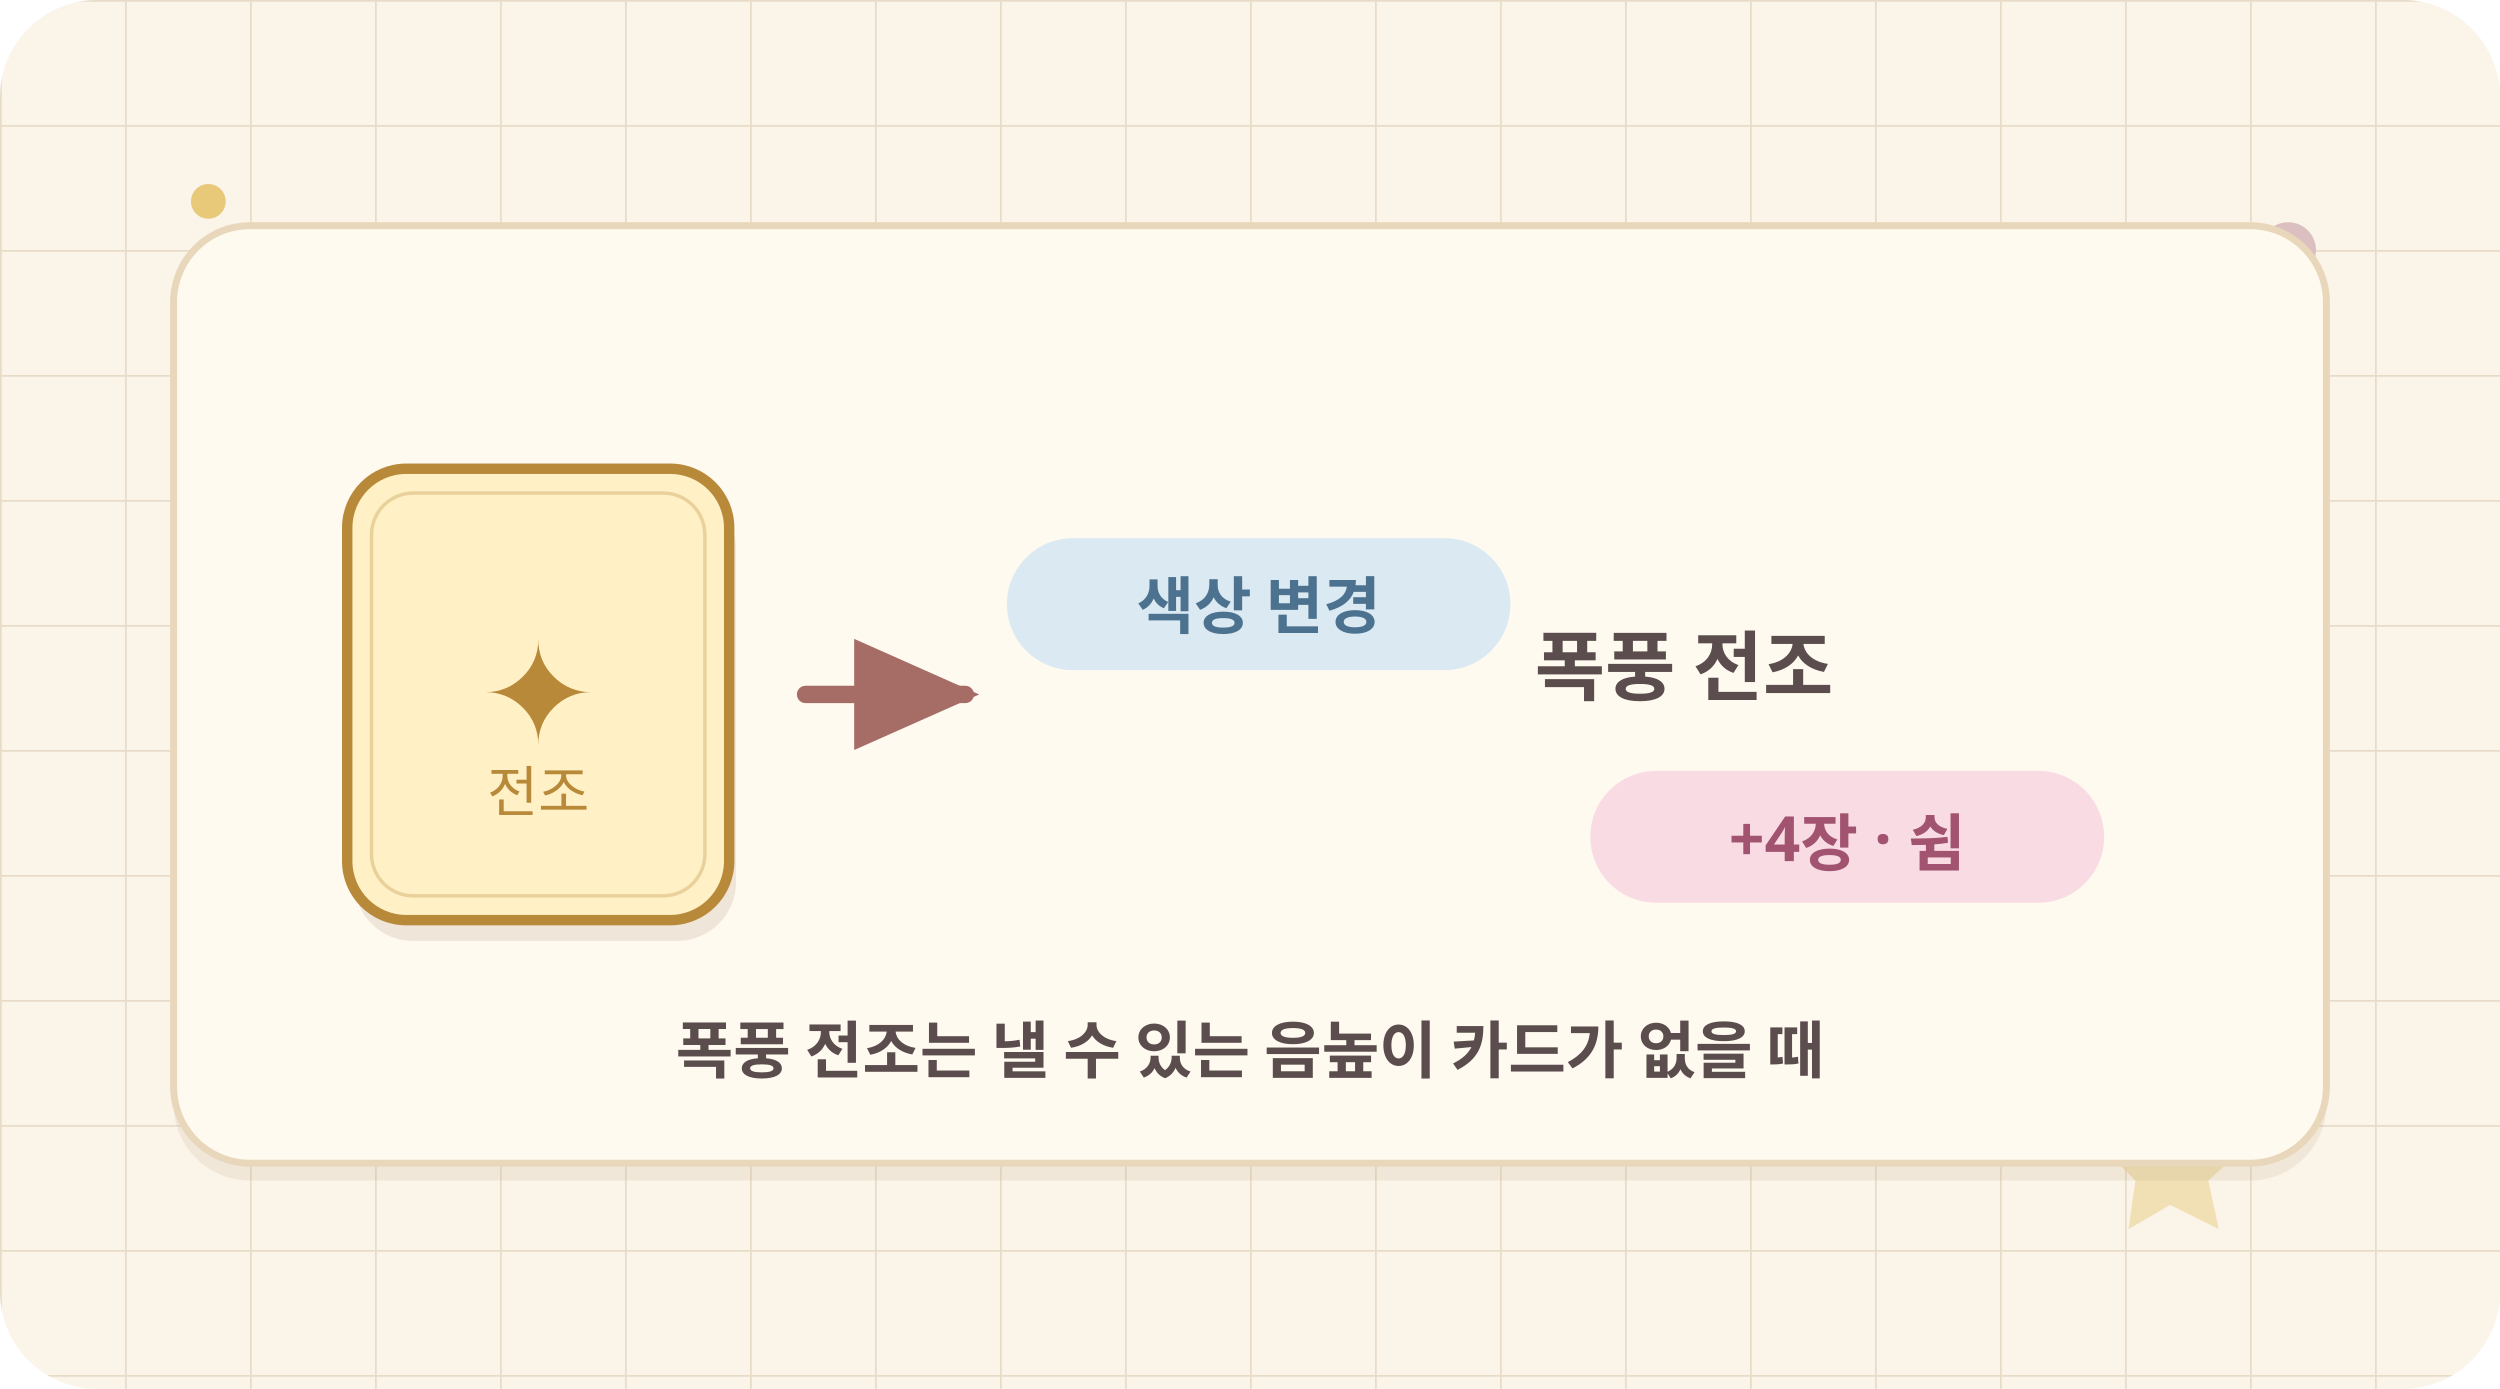
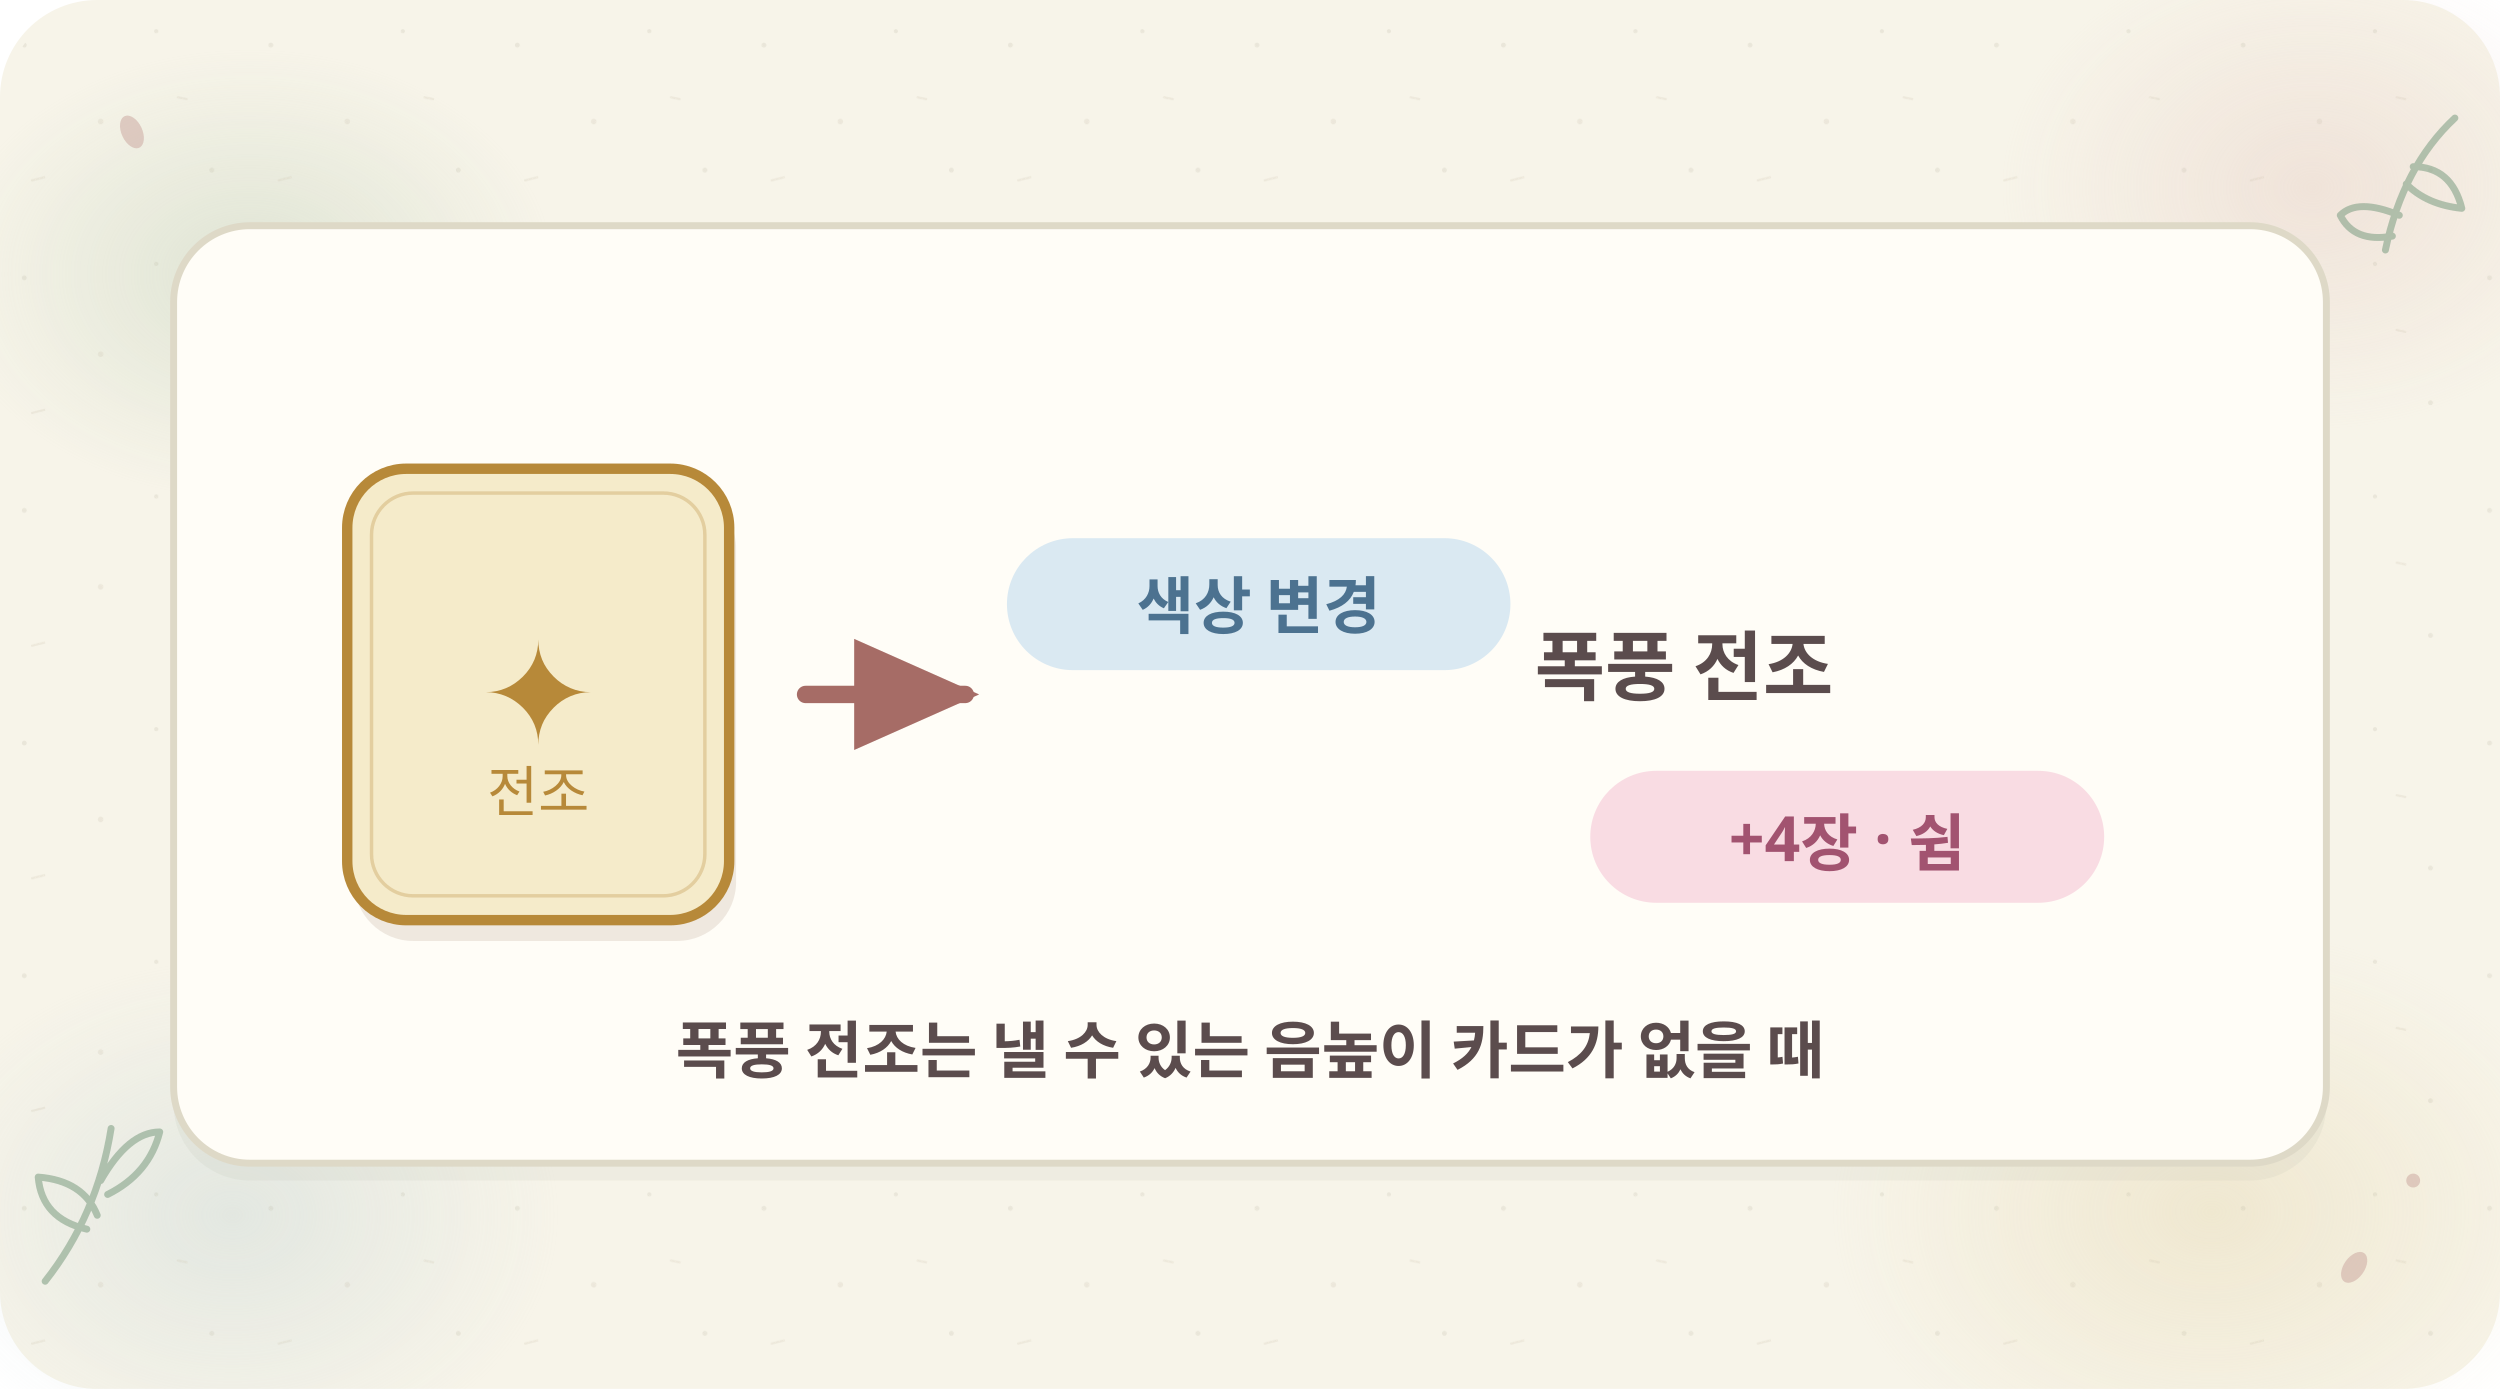
<svg xmlns="http://www.w3.org/2000/svg" viewBox="0 0 720 400" role="img" aria-label="전조는 라인 색을 바꾸고 폭풍 전조는 조건을 만족하면 네 장을 뽑게 합니다">
  <defs>
    <pattern id="grid" width="36" height="36" patternUnits="userSpaceOnUse">
      <path d="M36 0H0V36" fill="none" stroke="#e8dcc9" stroke-width="1" />
    </pattern>
    <marker id="arrow" viewBox="0 0 10 10" refX="8" refY="5" markerWidth="8" markerHeight="8" orient="auto-start-reverse">
      <path d="M 0 1 L 9 5 L 0 9 z" fill="#a66c66" />
    </marker>
+     <radialGradient id="sagewash">
+       <stop stop-color="#b8cbb3" stop-opacity=".8" />
+       <stop offset="1" stop-color="#b8cbb3" stop-opacity="0" />
+     </radialGradient>
+     <radialGradient id="rosewash">
+       <stop stop-color="#e4c8c0" stop-opacity=".8" />
+       <stop offset="1" stop-color="#e4c8c0" stop-opacity="0" />
+     </radialGradient>
+     <radialGradient id="goldwash">
+       <stop stop-color="#e6d8b0" stop-opacity=".9" />
+       <stop offset="1" stop-color="#e6d8b0" stop-opacity="0" />
+     </radialGradient>
+     <radialGradient id="bluewash">
+       <stop stop-color="#c2d3d4" stop-opacity=".8" />
+       <stop offset="1" stop-color="#c2d3d4" stop-opacity="0" />
+     </radialGradient>
+     <pattern id="papergrain" width="71" height="67" patternUnits="userSpaceOnUse">
+       <circle cx="7" cy="13" r=".7" fill="#b8b4a1" />
+       <circle cx="45" cy="9" r=".6" fill="#b8b4a1" />
+       <circle cx="29" cy="35" r=".8" fill="#c4baa7" />
+       <circle cx="61" cy="49" r=".7" fill="#b8b4a1" />
+       <path d="M9 52l4-1 M51 28l3 .6" stroke="#c7bda8" stroke-width=".6" />
+     </pattern>
  </defs>
-   <rect width="720" height="400" rx="28" fill="#fbf4e8" />
-   <rect width="720" height="400" rx="28" fill="url(#grid)" />
-   <circle cx="60" cy="58" r="5" fill="#e8c879" />
-   <circle cx="659" cy="72" r="8" fill="#dcbfc0" />
-   <path d="M625 313l7 14 15 3-11 10 3 14-14-7-12 7 2-14-10-10 14-3z" fill="#ead598" opacity=".65" />
-   <rect x="50" y="70" width="620" height="270" rx="22" fill="#a58769" opacity=".12" />
-   <rect x="50" y="65" width="620" height="270" rx="22" fill="#fffaf0" stroke="#e8d7ba" stroke-width="2" />
+   <rect width="720" height="400" rx="28" fill="#f7f4e9" />
+   <g opacity=".48">
+     <ellipse cx="72" cy="79" rx="88" ry="65" fill="url(#sagewash)" />
+     <ellipse cx="666" cy="54" rx="90" ry="70" fill="url(#rosewash)" />
+     <ellipse cx="637" cy="349" rx="110" ry="82" fill="url(#goldwash)" />
+     <ellipse cx="67" cy="350" rx="94" ry="74" fill="url(#bluewash)" />
+   </g>
+   <rect x="2" y="2" width="716" height="396" rx="26" fill="url(#papergrain)" opacity=".22" />
+   <g fill="none" stroke="#88a48b" stroke-width="2" stroke-linecap="round" stroke-linejoin="round" opacity=".62">
+     <path d="M13 369 Q28 350 32 325 M25 354 Q12 351 11 339 Q24 340 28 350 M29 340 Q37 326 46 326 Q43 338 31 344" />
+     <path d="M707 34 Q692 48 687 72 M695 48 Q706 48 709 60 Q699 59 693 53 M691 62 Q679 57 674 62 Q678 70 689 68" />
+   </g>
+   <g fill="#c69e98" opacity=".48">
+     <ellipse cx="38" cy="38" rx="3" ry="5" transform="rotate(-25 38 38)" />
+     <ellipse cx="678" cy="365" rx="3" ry="5" transform="rotate(35 678 365)" />
+     <circle cx="695" cy="340" r="2" />
+   </g>
+   <rect x="50" y="70" width="620" height="270" rx="22" fill="#aab5a1" opacity=".12" />
+   <rect x="50" y="65" width="620" height="270" rx="22" fill="#fffdf7" stroke="#ded9c7" stroke-width="2" />
  <g transform="translate(100 135) rotate(0 55.0 65.0)">
    <rect x="2" y="6" width="110" height="130" rx="17" fill="#987a61" opacity=".16" />
-     <rect width="110" height="130" rx="17" fill="#fff0c5" stroke="#b78939" stroke-width="3" />
+     <rect width="110" height="130" rx="17" fill="#f5ebca" stroke="#b78939" stroke-width="3" />
    <rect x="7" y="7" width="96" height="116" rx="12" fill="none" stroke="#b78939" opacity=".3" />
    <text x="55.0" y="67.6" text-anchor="middle" dominant-baseline="middle" font-size="40" font-family="sans-serif" font-weight="800" fill="#b78939">✦</text>
    <text x="55.0" y="98.8" text-anchor="middle" font-size="16" font-family="sans-serif" fill="#b78939">전조</text>
  </g>
  <path d="M232 200 L278 200" fill="none" stroke="#a66c66" stroke-width="5" stroke-linecap="round" marker-end="url(#arrow)" />
  <rect x="290" y="155" width="145" height="38" rx="19" fill="#dae9f2" />
  <text x="362.5" y="181" text-anchor="middle" fill="#4c7290" font-size="18" font-weight="700" font-family="Pretendard, Noto Sans KR, Apple SD Gothic Neo, sans-serif">색상 변경</text>
  <text x="485" y="200" text-anchor="middle" fill="#5b4c4d" font-size="22" font-weight="700" font-family="Pretendard, Noto Sans KR, Apple SD Gothic Neo, sans-serif">폭풍 전조</text>
  <rect x="458" y="222" width="148" height="38" rx="19" fill="#f9dce3" />
  <text x="532.0" y="248" text-anchor="middle" fill="#a25370" font-size="18" font-weight="700" font-family="Pretendard, Noto Sans KR, Apple SD Gothic Neo, sans-serif">+4장 · 쉼</text>
  <text x="360" y="309" text-anchor="middle" fill="#5b4c4d" font-size="18" font-weight="700" font-family="Pretendard, Noto Sans KR, Apple SD Gothic Neo, sans-serif">폭풍 전조는 낼 수 있는 음높이 카드가 없을 때</text>
</svg>
